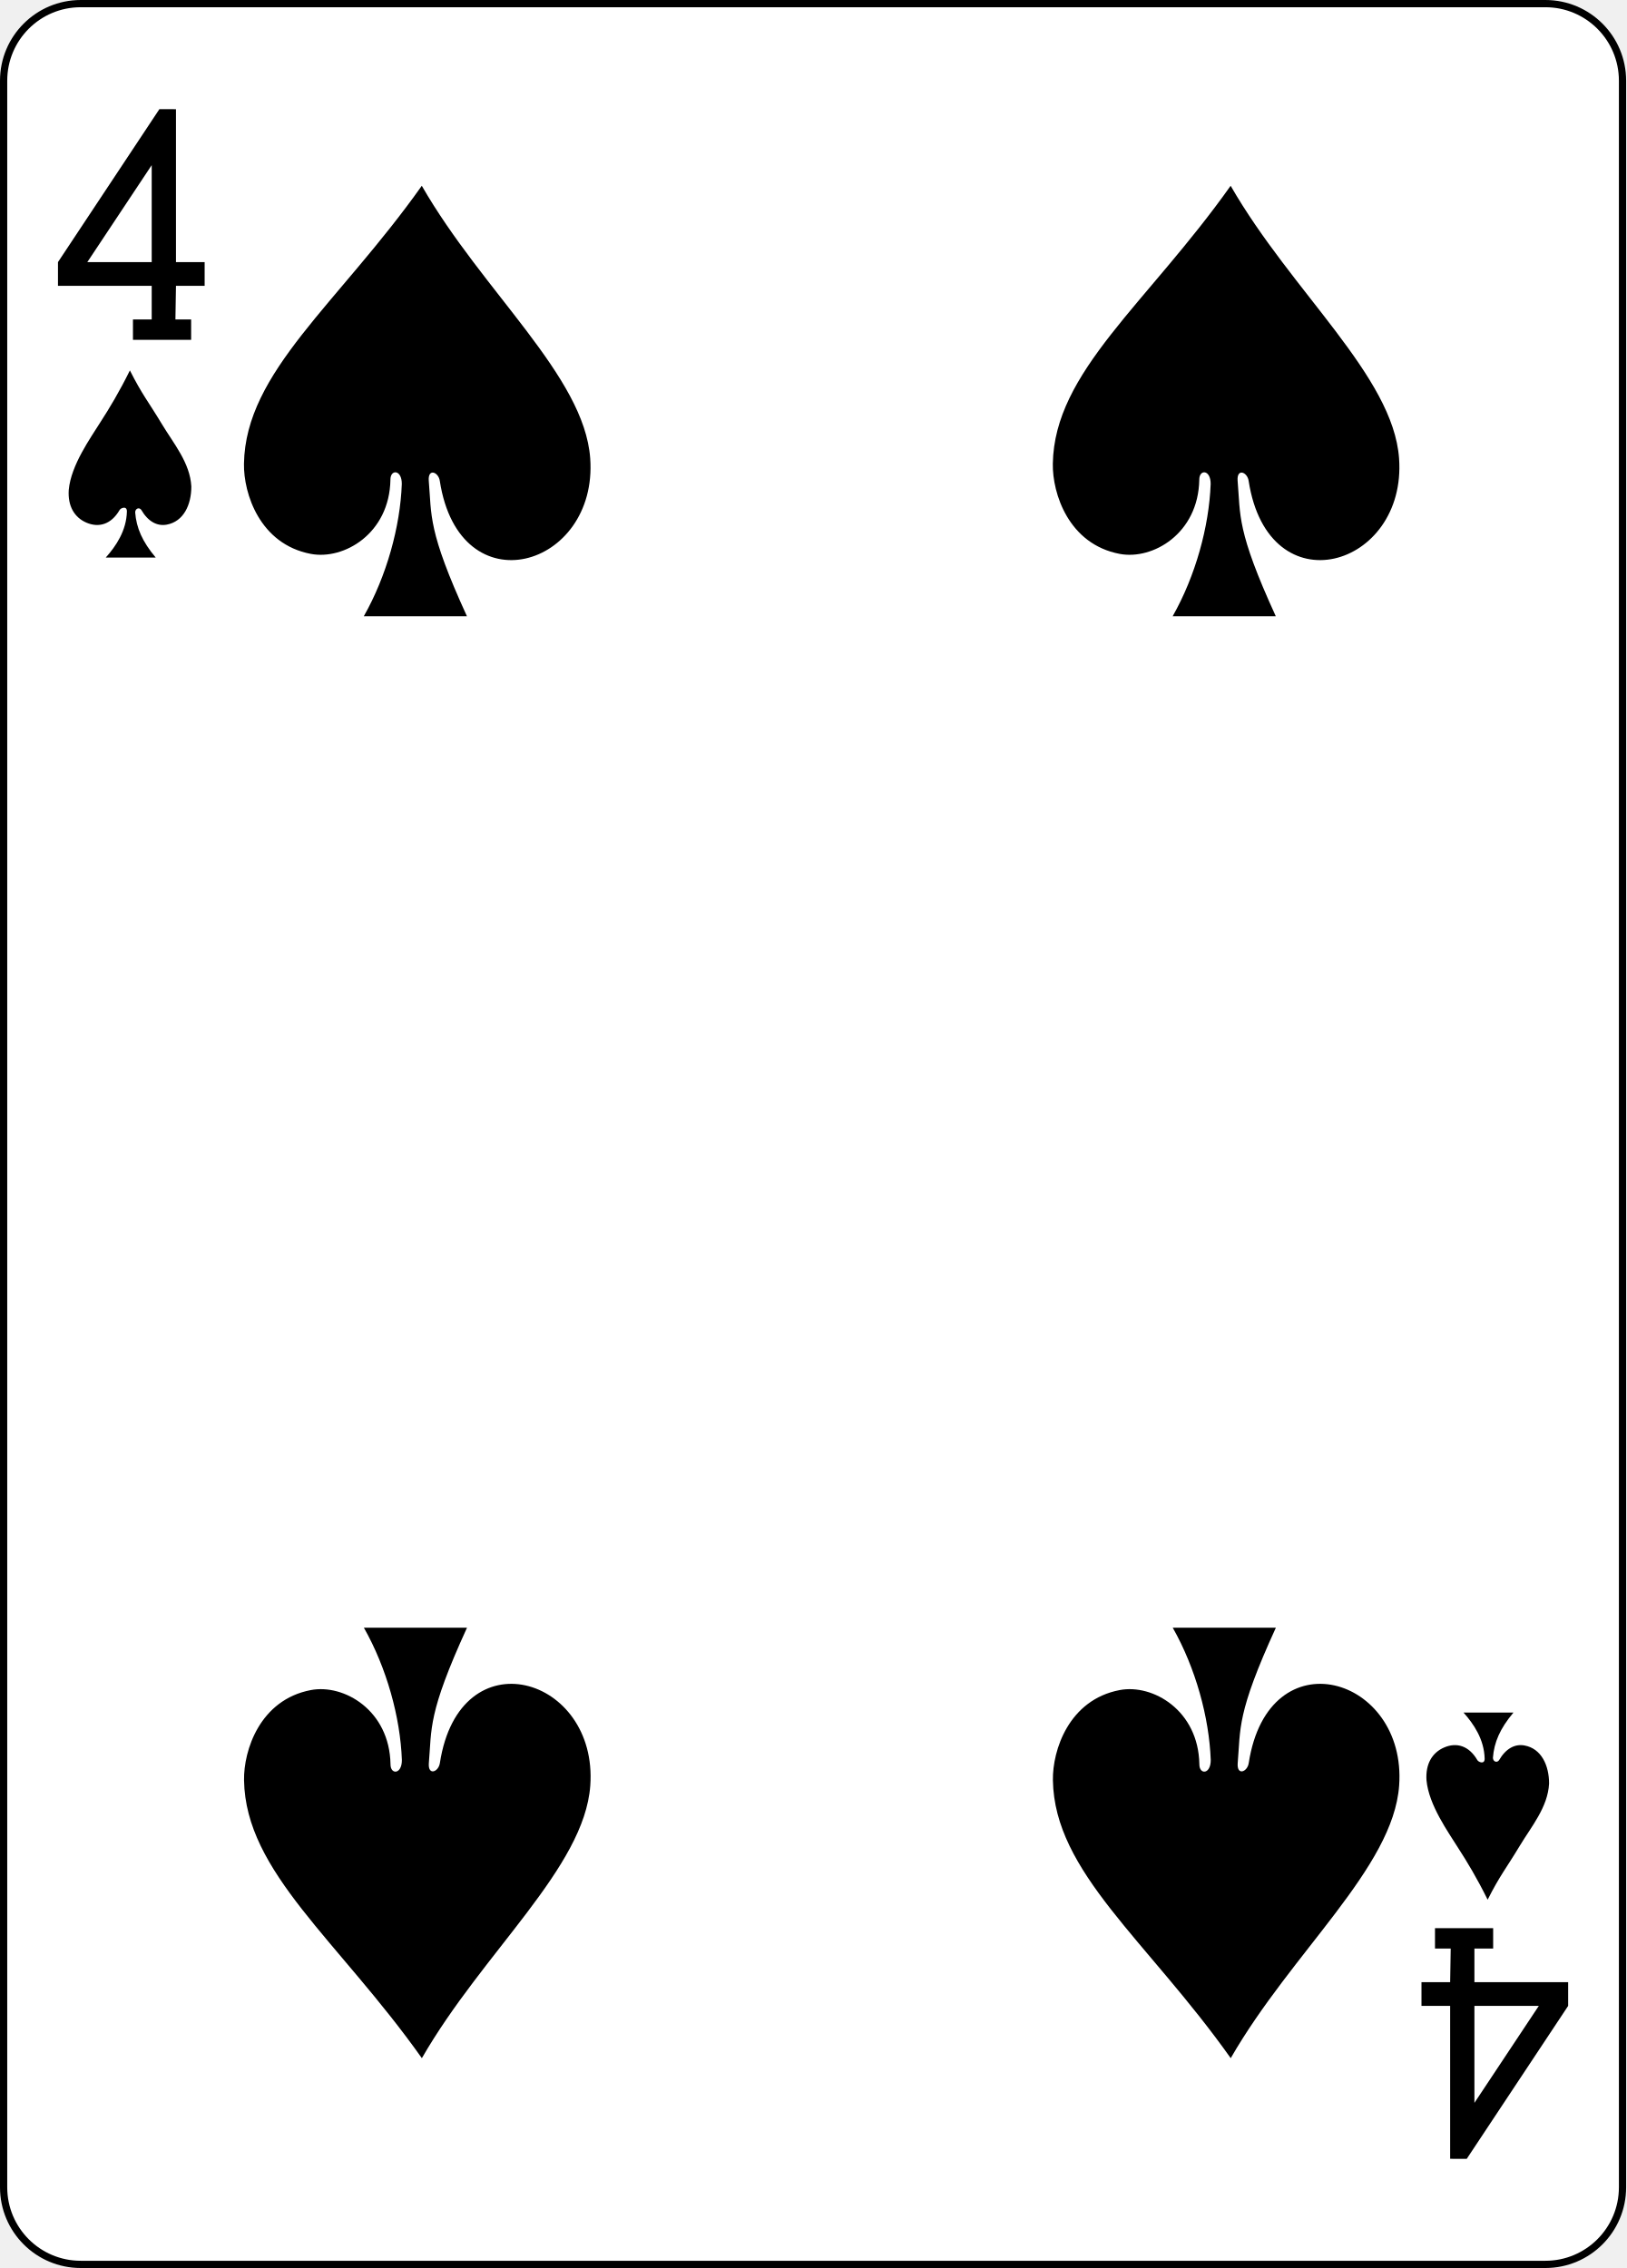
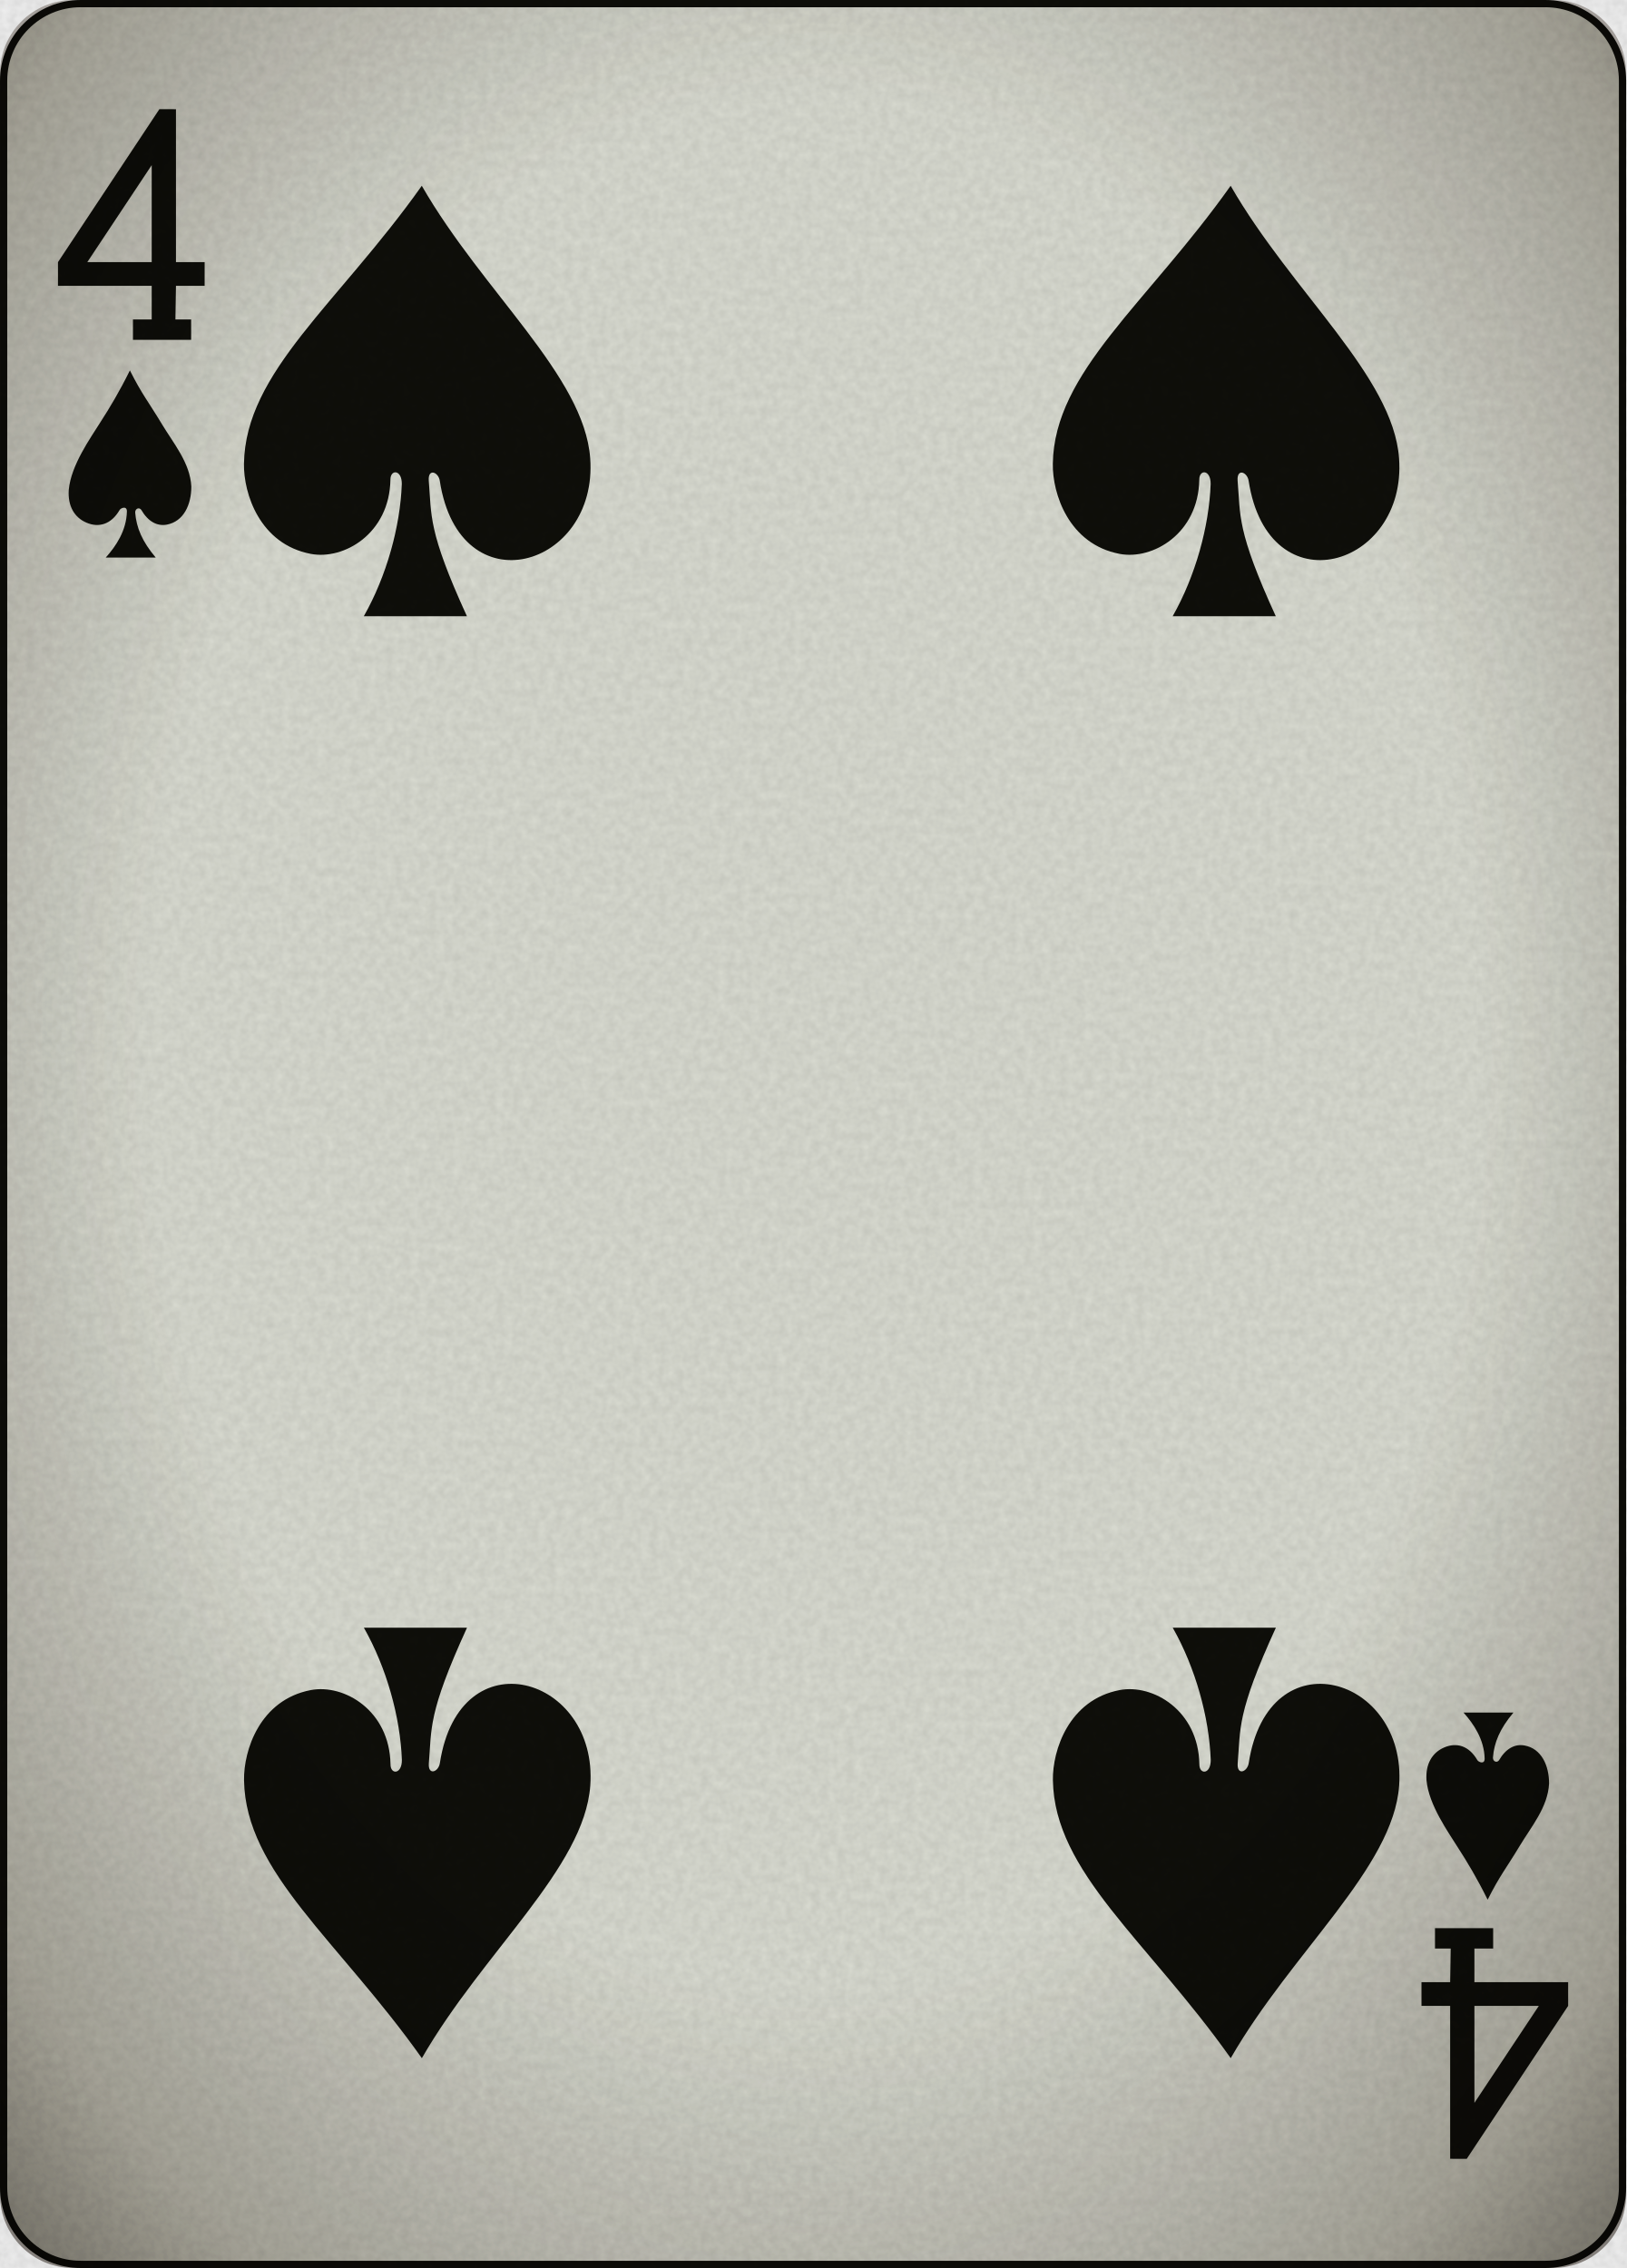
<svg xmlns="http://www.w3.org/2000/svg" width="224.225" height="312.808" id="svg4423" version="1.1">
-   <defs id="defs4425" />
-   <g id="layer1" transform="translate(-259.9347,-369.7772)">
+   <defs id="defs4425">
+     <filter id="envejecido" x="-15%" y="-15%" width="130%" height="130%" color-interpolation-filters="sRGB">
+       <feColorMatrix in="SourceGraphic" type="matrix" values="0.62 0.12 0.05 0 0.06                 0.05 0.70 0.05 0 0.06                 0.00 0.06 0.72 0 0.04                 0    0    0    1 0" result="warm" />
+       <feTurbulence type="fractalNoise" baseFrequency="0.85" numOctaves="2" seed="11" result="noise" />
+       <feColorMatrix in="noise" type="matrix" values="0 0 0 0 0                 0 0 0 0 0                 0 0 0 0 0                 0 0 0 0.10 0" result="noiseAlpha" />
+       <feComposite in="noiseAlpha" in2="warm" operator="over" result="grained" />
+     </filter>
+     <radialGradient id="vignette-grad" cx="50%" cy="46%" r="75%">
+       <stop offset="55%" stop-color="#2a1a0a" stop-opacity="0" />
+       <stop offset="85%" stop-color="#2a1a0a" stop-opacity="0.28" />
+       <stop offset="100%" stop-color="#160d05" stop-opacity="0.55" />
+     </radialGradient>
+   </defs>
+   <g id="layer1" transform="translate(-259.9347,-369.7772)" filter="url(#envejecido)">
    <g transform="translate(-1383,92.13511)" id="g3536" style="display:inline">
      <g id="g8085" transform="translate(-0.9965656,0)">
        <g id="g8072">
          <g transform="translate(-5059.956,3024.952)" style="display:inline" id="g8902-9">
            <rect y="-2746.811" x="6704.386" height="311.811" width="223.228" id="rect6353-0" style="display:inline;fill:#ffffff;fill-opacity:1;stroke:#000000;stroke-width:0.997;stroke-miterlimit:4;stroke-dasharray:none;stroke-opacity:1" rx="10.63" ry="10.63" />
            <g transform="matrix(0.3010621,0,0,0.3010621,5623.293,-1949.67)" id="g8591-0">
              <path id="path7104-6" d="m 3650.172,-2493.73 0,-9.344 8.586,0 0,-15.399 -42.931,0 0,-10.865 46.453,-70.079 7.591,0.026 0,70.053 13.132,0 0,10.865 -13.132,0 -0.253,15.399 7.197,0 0,9.344 z m 8.586,-80.04 -29.493,44.432 29.493,0 z" style="display:inline;fill:#000000;fill-opacity:1" />
              <path style="display:inline;fill:#000000;fill-opacity:1" d="m 4273.157,-1766.094 0,9.344 -8.586,0 0,15.399 42.931,0 0,10.865 -46.453,70.079 -7.591,-0.026 0,-70.053 -13.132,0 0,-10.865 13.132,0 0.253,-15.399 -7.197,0 0,-9.344 z m -8.586,80.04 29.493,-44.432 -29.493,0 z" id="path7159-1" />
            </g>
          </g>
        </g>
      </g>
      <path id="path3198" d="m 1698.34,344.402 c 0.015,-2.026 -1.587,-2.064 -1.569,-0.586 -0.134,7.429 -6.417,11.086 -10.981,10.219 -7.036,-1.338 -9.282,-8.322 -9.215,-12.435 0.207,-12.696 12.988,-22.058 24.52,-38.335 8.45,14.691 22.397,26.23 23.223,37.586 1.098,15.098 -18.009,20.73 -20.737,3.133 -0.176,-1.243 -1.64,-1.801 -1.526,-0.065 0.414,4.823 -0.175,6.831 5.266,18.719 l -14.222,0 c 3.15,-5.555 5.025,-12.375 5.24,-18.236 z" style="display:inline;fill:#000000;fill-opacity:1" />
      <path id="path3200" d="m 1809.872,344.402 c 0.015,-2.026 -1.587,-2.064 -1.569,-0.586 -0.134,7.429 -6.417,11.086 -10.981,10.219 -7.036,-1.338 -9.282,-8.322 -9.215,-12.435 0.207,-12.696 12.988,-22.058 24.52,-38.335 8.45,14.691 22.397,26.23 23.223,37.586 1.098,15.098 -18.009,20.73 -20.737,3.133 -0.176,-1.243 -1.64,-1.801 -1.526,-0.065 0.414,4.823 -0.175,6.831 5.266,18.719 l -14.222,0 c 3.15,-5.555 5.025,-12.375 5.24,-18.236 z" style="display:inline;fill:#000000;fill-opacity:1" />
      <path id="path3260" d="m 1698.35,520.373 c 0.015,2.026 -1.587,2.064 -1.569,0.586 -0.134,-7.429 -6.417,-11.086 -10.981,-10.219 -7.036,1.338 -9.282,8.322 -9.215,12.435 0.207,12.696 12.988,22.058 24.52,38.335 8.45,-14.691 22.397,-26.23 23.223,-37.586 1.098,-15.098 -18.009,-20.73 -20.737,-3.133 -0.176,1.243 -1.64,1.801 -1.526,0.065 0.414,-4.823 -0.175,-6.831 5.266,-18.719 l -14.222,0 c 3.15,5.555 5.025,12.375 5.24,18.236 z" style="display:inline;fill:#000000;fill-opacity:1" />
      <path id="path3262" d="m 1809.883,520.373 c 0.015,2.026 -1.587,2.064 -1.569,0.586 -0.134,-7.429 -6.417,-11.086 -10.981,-10.219 -7.036,1.338 -9.282,8.322 -9.215,12.435 0.207,12.696 12.988,22.058 24.52,38.335 8.45,-14.691 22.397,-26.23 23.223,-37.586 1.098,-15.098 -18.009,-20.73 -20.737,-3.133 -0.176,1.243 -1.64,1.801 -1.526,0.065 0.414,-4.823 -0.175,-6.831 5.266,-18.719 l -14.222,0 c 3.15,5.555 5.025,12.375 5.24,18.236 z" style="display:inline;fill:#000000;fill-opacity:1" />
      <path id="path3314" d="m 1660.434,348.191 c 0.01,-0.872 -0.895,-0.465 -1.018,-0.19 -1.163,1.986 -2.865,2.448 -4.548,1.732 -1.667,-0.709 -2.604,-2.28 -2.454,-4.522 0.31,-3.438 3.035,-7.2 4.355,-9.326 1.252,-1.93 2.628,-4.222 4.077,-7.154 1.697,3.363 2.559,4.321 4.405,7.391 1.626,2.704 3.893,5.353 4.067,8.622 0,2.485 -1.046,4.832 -3.399,5.259 -1.331,0.242 -2.579,-0.442 -3.504,-2.037 -0.282,-0.407 -0.849,-0.195 -0.839,0.362 0.165,2.093 0.955,3.983 2.829,6.212 l -6.887,0 c 1.41,-1.576 2.849,-3.704 2.915,-6.349 z" style="display:inline;fill:#000000;fill-opacity:1" />
      <path style="display:inline;fill:#000000;fill-opacity:1" d="m 1847.653,520.192 c 0.01,0.872 -0.895,0.465 -1.018,0.19 -1.163,-1.986 -2.865,-2.448 -4.548,-1.732 -1.667,0.709 -2.604,2.28 -2.454,4.522 0.31,3.438 3.035,7.2 4.355,9.326 1.252,1.93 2.628,4.222 4.077,7.154 1.697,-3.363 2.559,-4.321 4.405,-7.392 1.626,-2.704 3.893,-5.353 4.067,-8.622 0,-2.485 -1.046,-4.832 -3.399,-5.259 -1.331,-0.242 -2.579,0.442 -3.504,2.037 -0.282,0.407 -0.849,0.195 -0.839,-0.362 0.165,-2.093 0.955,-3.983 2.829,-6.212 l -6.887,0 c 1.41,1.576 2.849,3.704 2.915,6.349 z" id="path3336" />
    </g>
  </g>
+   <rect x="0" y="0" width="224.225" height="312.808" rx="10.09" ry="10.09" fill="url(#vignette-grad)" style="mix-blend-mode:multiply" />
</svg>
